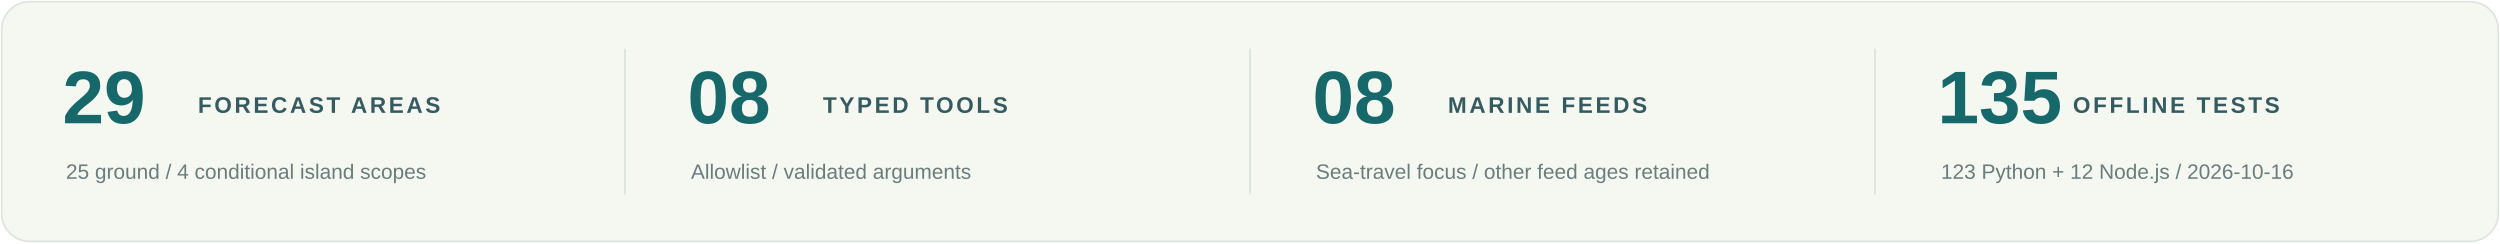
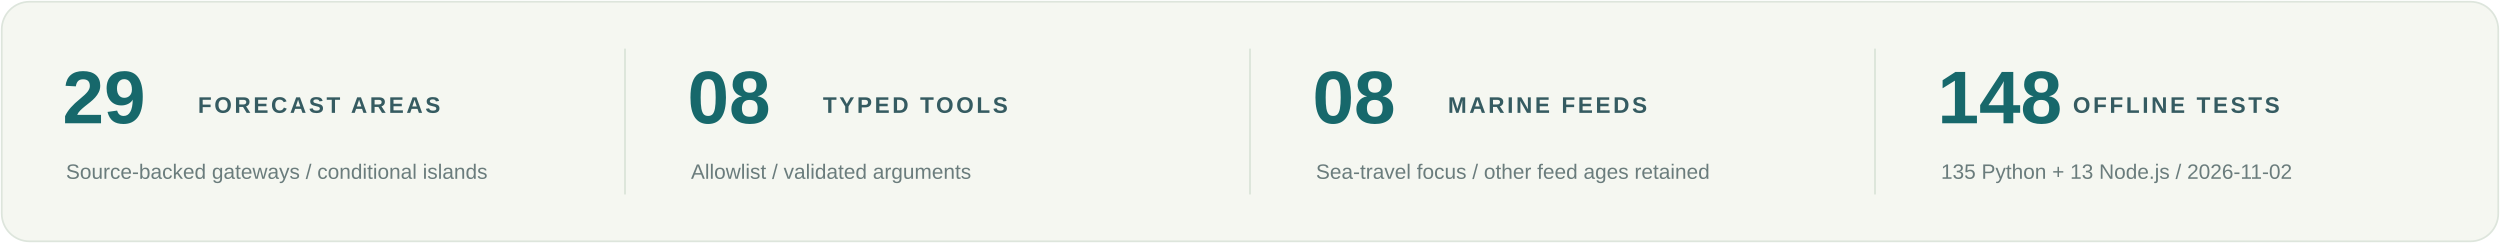
<svg xmlns="http://www.w3.org/2000/svg" width="1440" height="140" viewBox="0 0 1440 140" role="img" aria-labelledby="title desc">
  <rect x="1" y="1" width="1438" height="138" rx="16" fill="#f5f7f1" stroke="#dde5dc" />
  <g stroke="#d9e3d8">
    <path d="M360 28V112M720 28V112M1080 28V112" />
  </g>
  <g font-family="Segoe UI,Arial,sans-serif">
    <g fill="#17686b" font-size="43" font-weight="700">
      <text x="36" y="71">29</text>
      <text x="396" y="71">08</text>
      <text x="756" y="71">08</text>
-       <text x="1116" y="71">135</text>
+       <text x="1116" y="71">148</text>
    </g>
    <g fill="#355b61" font-size="13" font-weight="700" letter-spacing="1.5">
      <text x="114" y="65">FORECAST AREAS</text>
      <text x="474" y="65">TYPED TOOLS</text>
      <text x="834" y="65">MARINE FEEDS</text>
      <text x="1194" y="65">OFFLINE TESTS</text>
    </g>
    <g fill="#6a7c7c" font-size="12">
-       <text x="38" y="103">25 ground / 4 conditional island scopes</text>
+       <text x="38" y="103">Source-backed gateways / conditional islands</text>
      <text x="398" y="103">Allowlist / validated arguments</text>
      <text x="758" y="103">Sea-travel focus / other feed ages retained</text>
-       <text x="1118" y="103">123 Python + 12 Node.js / 2026-10-16</text>
+       <text x="1118" y="103">135 Python + 13 Node.js / 2026-11-02</text>
    </g>
  </g>
</svg>
